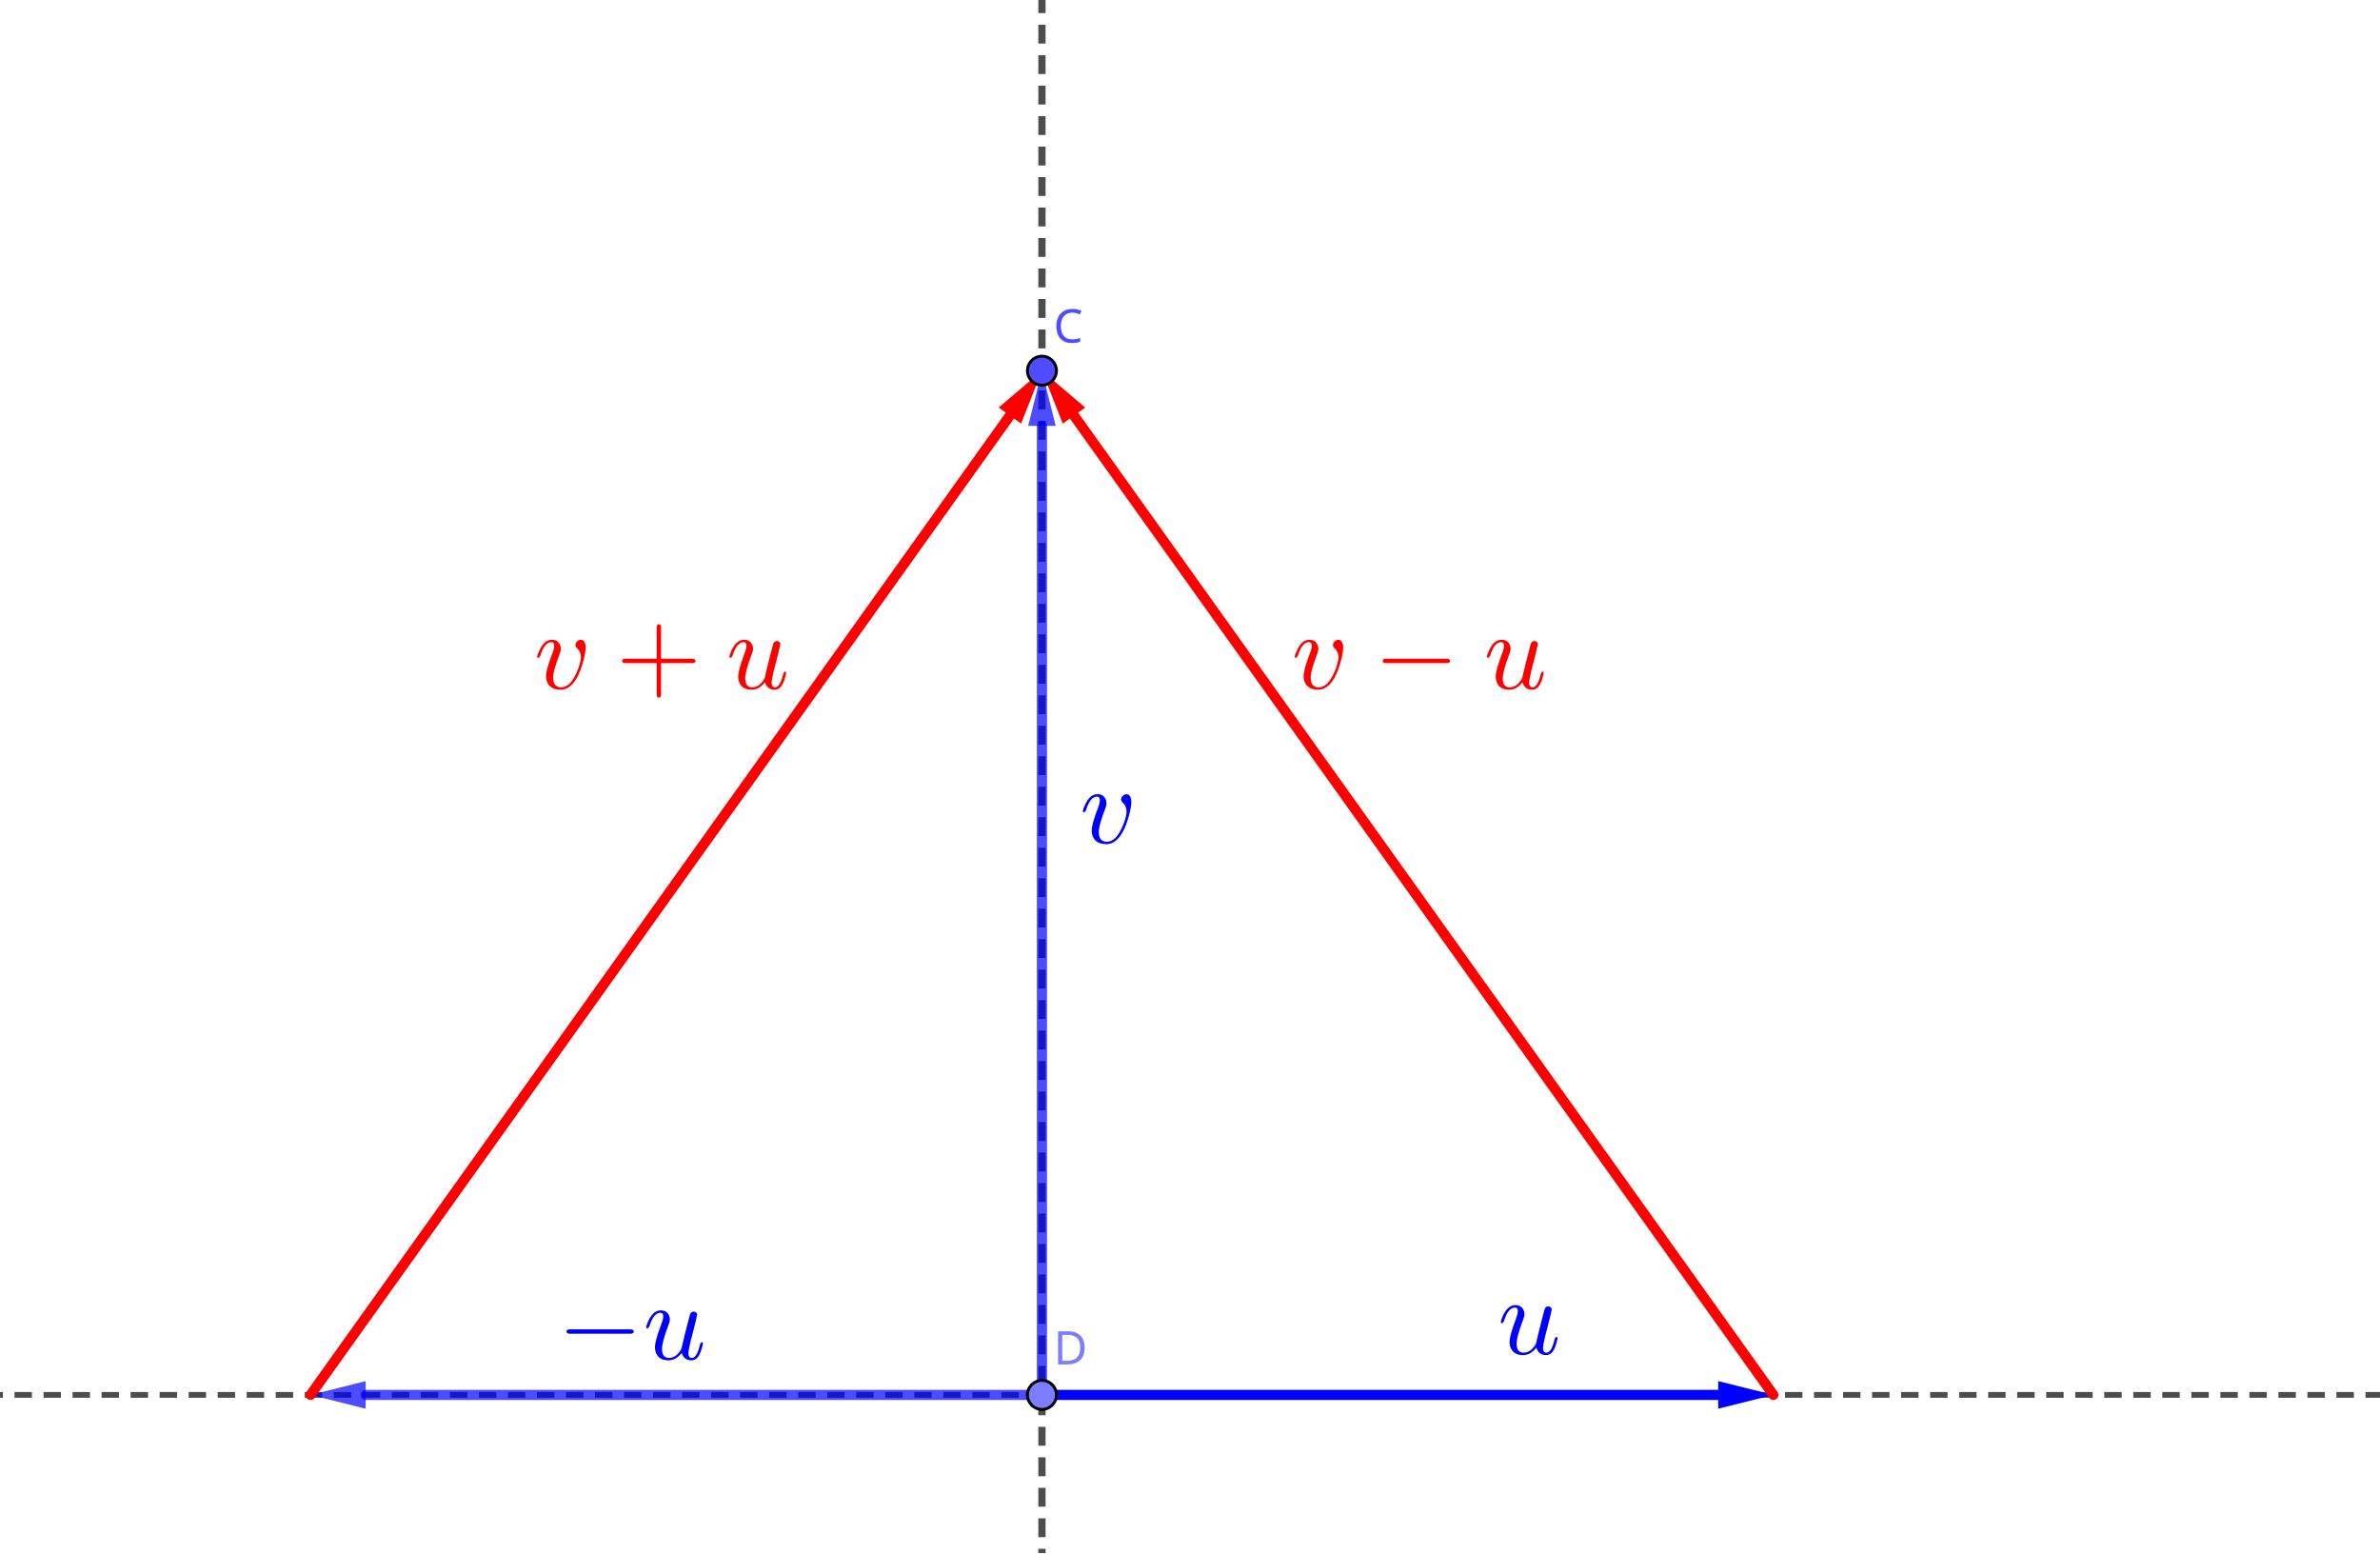
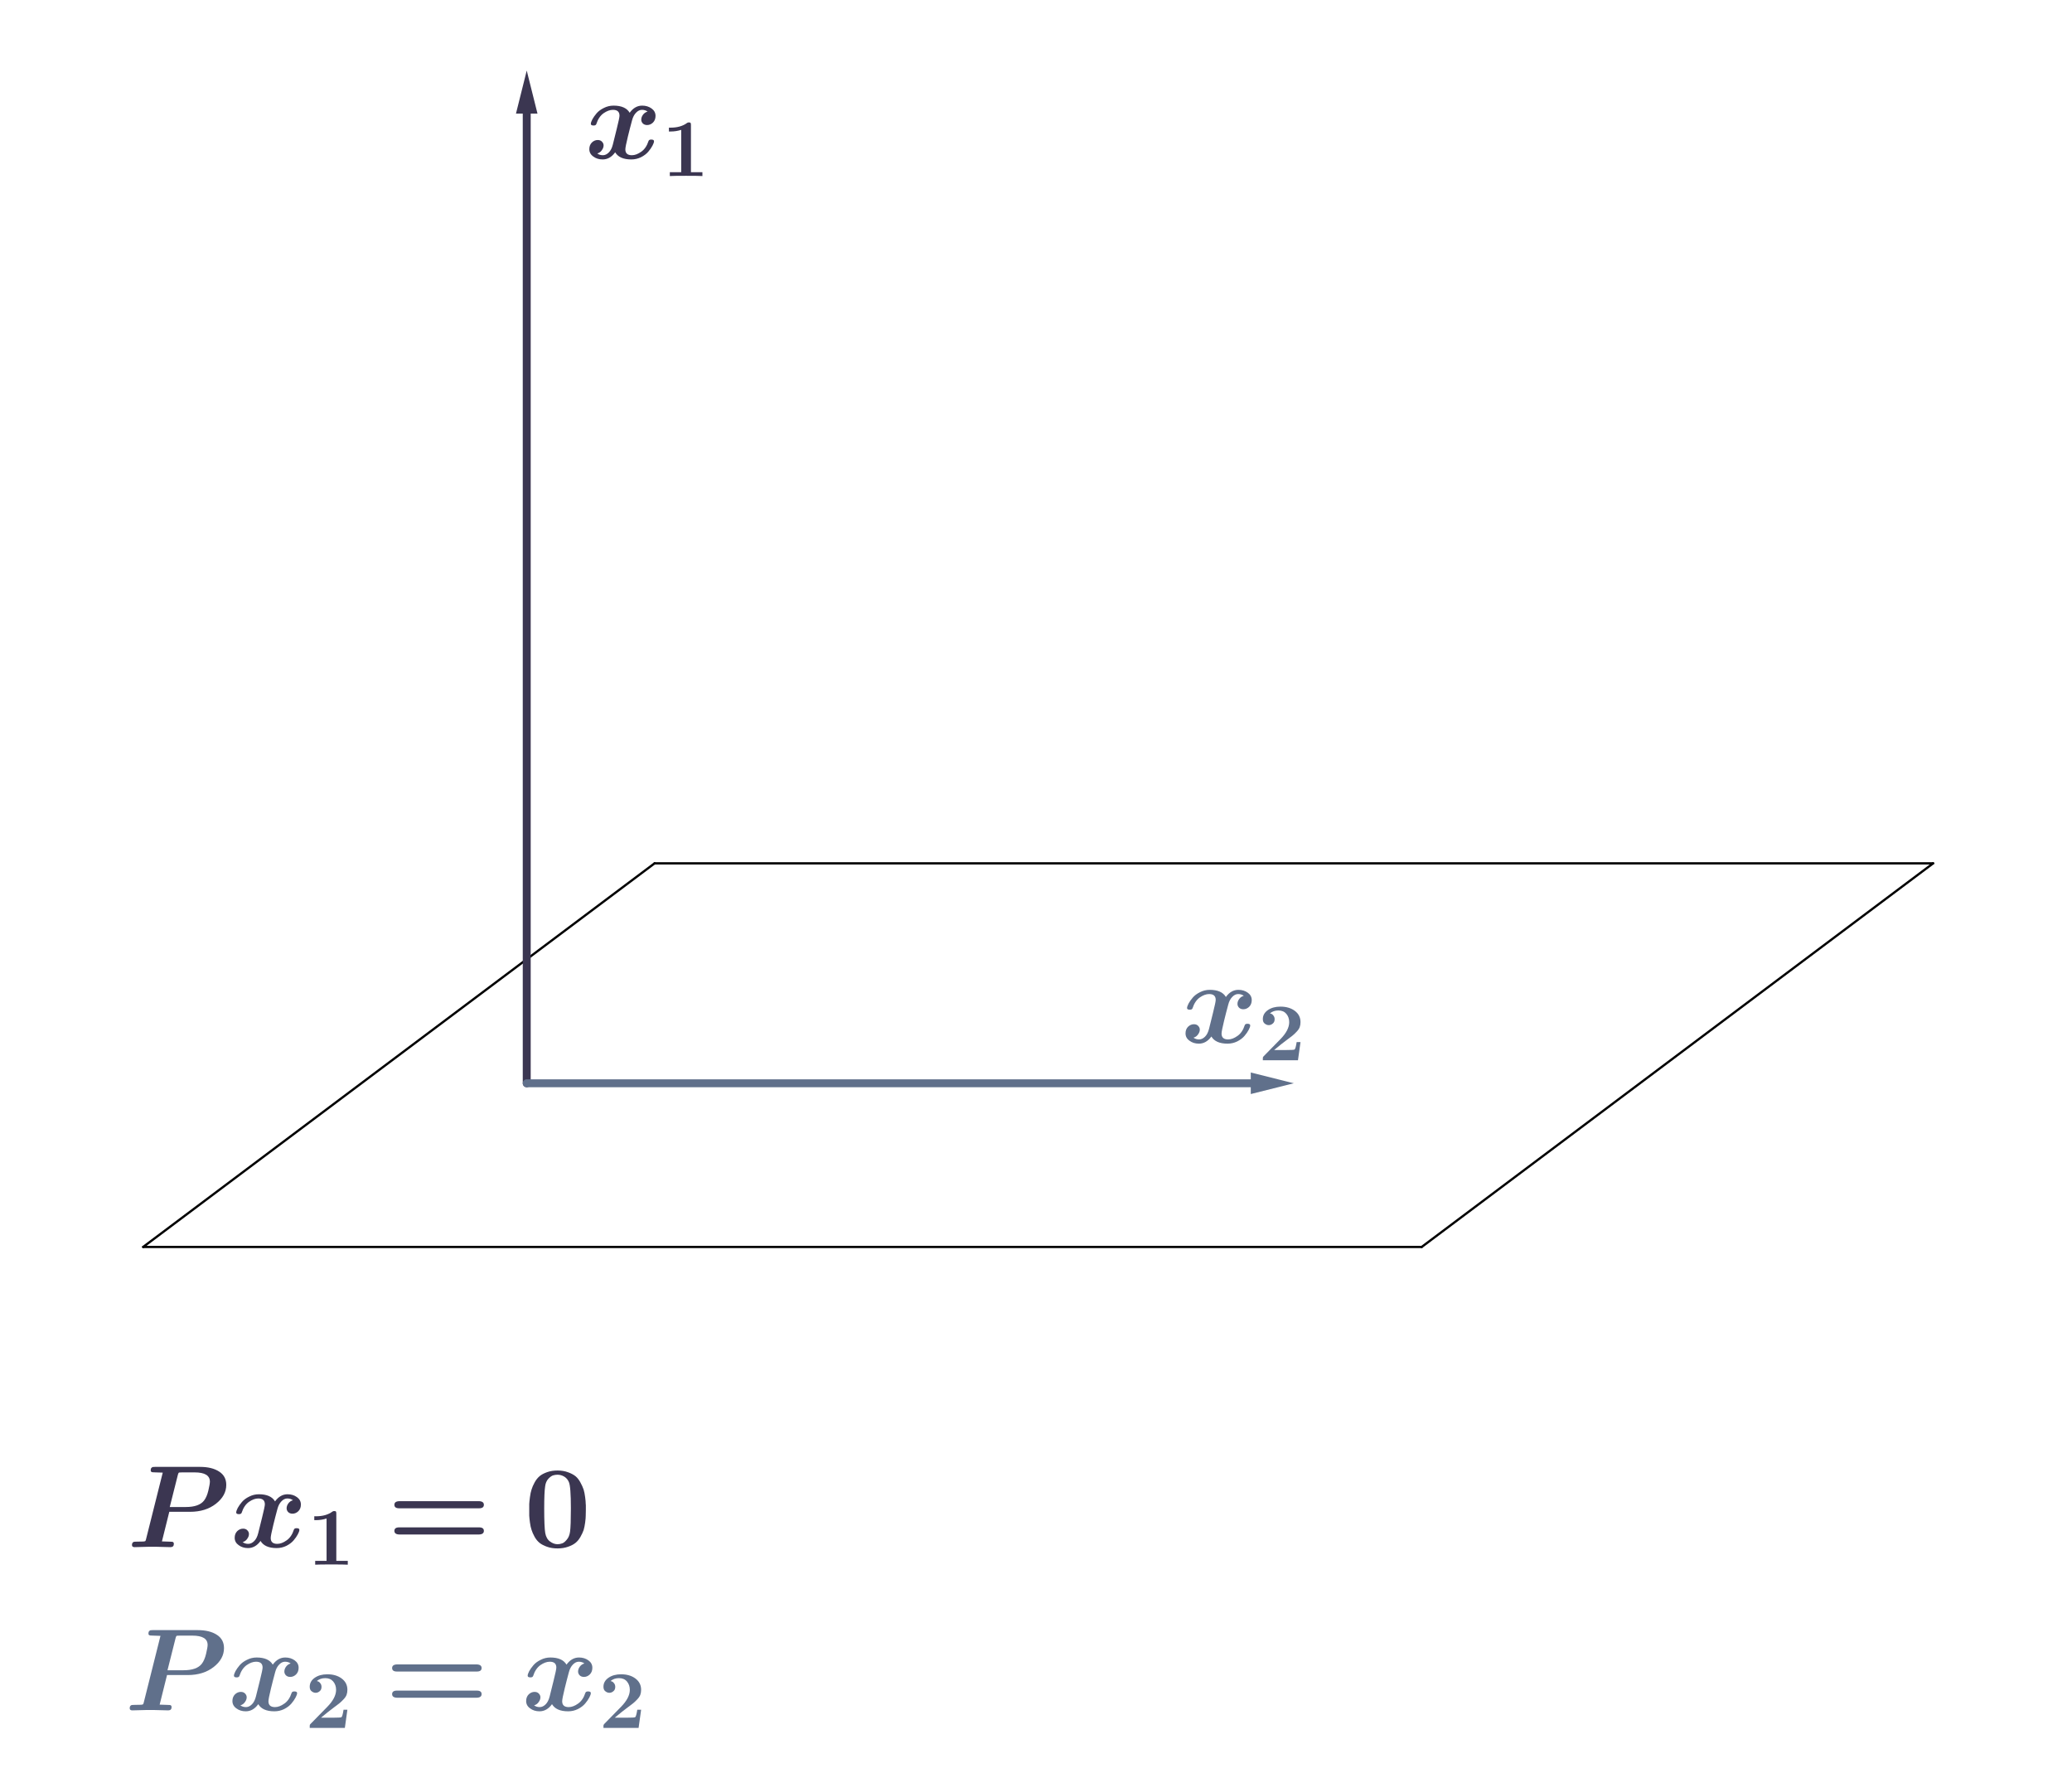
- <svg xmlns="http://www.w3.org/2000/svg" version="1.1" width="820" height="535">
+ <svg xmlns="http://www.w3.org/2000/svg" version="1.1" width="914" height="782">
  <defs>
-     <clipPath id="JJQVQhJDJumE">
-       <path fill="none" stroke="none" d=" M 0 0 L 820 0 L 820 535 L 0 535 L 0 0 Z" />
+     <clipPath id="IIASFreUKgSM">
+       <path fill="none" stroke="none" d=" M 0 0 L 914 0 L 914 782 L 0 782 L 0 0 Z" />
    </clipPath>
  </defs>
-   <g transform="scale(1,1)" clip-path="url(#JJQVQhJDJumE)">
+   <g transform="scale(1,1)" clip-path="url(#IIASFreUKgSM)">
    <g>
-       <rect fill="rgb(255,255,255)" stroke="none" x="0" y="0" width="820" height="535" fill-opacity="1" />
-       <path fill="none" stroke="rgb(0,0,0)" paint-order="fill stroke markers" d=" M -5 480.493 L 825 480.493" stroke-opacity="0.698" stroke-linejoin="round" stroke-miterlimit="10" stroke-width="2" stroke-dasharray="6,4" />
-       <path fill="none" stroke="rgb(0,0,0)" paint-order="fill stroke markers" d=" M 358.989 540 L 358.989 -5" stroke-opacity="0.698" stroke-linejoin="round" stroke-miterlimit="10" stroke-width="2.5" stroke-dasharray="6.5,4" />
-       <path fill="none" stroke="rgb(0,0,255)" paint-order="fill stroke markers" d=" M 358.989 480.493 L 591.991 480.493" stroke-opacity="1" stroke-linecap="round" stroke-linejoin="round" stroke-miterlimit="10" stroke-width="3.5" />
-       <path fill="rgb(0,0,255)" stroke="none" paint-order="stroke fill markers" fill-rule="evenodd" d=" M 610.991 480.493 L 591.991 485.243 L 591.991 475.743 Z" fill-opacity="1" />
-       <g transform="scale(19,19)">
-         <g transform="translate(27.15789,24.54532) scale(2,2)">
+       <rect fill="rgb(255,255,255)" stroke="none" x="0" y="0" width="915" height="783" fill-opacity="1" />
+       <path fill="none" stroke="rgb(0,0,0)" paint-order="fill stroke markers" d=" M 63.155 549.991 L 288.749 380.794" stroke-opacity="1" stroke-linecap="round" stroke-linejoin="round" stroke-miterlimit="10" />
+       <path fill="none" stroke="rgb(0,0,0)" paint-order="fill stroke markers" d=" M 627.142 549.991 L 852.736 380.794" stroke-opacity="1" stroke-linecap="round" stroke-linejoin="round" stroke-miterlimit="10" />
+       <path fill="none" stroke="rgb(0,0,0)" paint-order="fill stroke markers" d=" M 288.749 380.794 L 852.736 380.794" stroke-opacity="1" stroke-linecap="round" stroke-linejoin="round" stroke-miterlimit="10" />
+       <path fill="none" stroke="rgb(0,0,0)" paint-order="fill stroke markers" d=" M 63.155 549.991 L 627.142 549.991" stroke-opacity="1" stroke-linecap="round" stroke-linejoin="round" stroke-miterlimit="10" />
+       <path fill="rgb(59,54,81)" stroke="none" paint-order="stroke fill markers" d=" M 232.351 31.123 L 227.601 50.123 L 230.601 50.123 L 230.601 477.8 C 230.601 478.767 231.384 479.55 232.351 479.55 C 233.317 479.55 234.101 478.767 234.101 477.8 L 234.101 50.123 L 237.101 50.123 L 232.351 31.123 Z" fill-opacity="1" />
+       <path fill="rgb(96,112,139)" stroke="none" paint-order="stroke fill markers" d=" M 551.743 473.05 L 551.743 476.05 L 232.351 476.05 C 231.384 476.05 230.601 476.834 230.601 477.8 C 230.601 478.767 231.384 479.55 232.351 479.55 L 551.743 479.55 L 551.743 482.55 L 570.743 477.8 L 551.743 473.05 Z" fill-opacity="1" />
+       <g transform="scale(43,43)">
+         <g transform="translate(6,1.625823) scale(1.2,1.2)">
          <g transform="translate(0,0)">
-             <path fill="rgb(0,0,255)" stroke="none" paint-order="stroke fill markers" d=" M 0.35 -0.056 L 0.35 -0.056 Q 0.298 0.011 0.231 0.011 Q 0.15 0.011 0.121 -0.048 Q 0.108 -0.074 0.108 -0.109 Q 0.108 -0.163 0.161 -0.305 Q 0.163 -0.312 0.166 -0.319 Q 0.183 -0.362 0.183 -0.387 Q 0.183 -0.42 0.158 -0.42 Q 0.102 -0.42 0.067 -0.325 Q 0.066 -0.325 0.066 -0.324 L 0.066 -0.323 Q 0.061 -0.31 0.057 -0.296 Q 0.046 -0.279 0.041 -0.278 Q 0.029 -0.278 0.029 -0.288 Q 0.029 -0.306 0.05 -0.351 Q 0.094 -0.442 0.161 -0.442 Q 0.214 -0.442 0.235 -0.397 Q 0.243 -0.38 0.243 -0.36 Q 0.243 -0.34 0.226 -0.297 Q 0.172 -0.154 0.172 -0.093 Q 0.172 -0.011 0.234 -0.011 Q 0.297 -0.011 0.34 -0.08 Q 0.346 -0.089 0.348 -0.095 Q 0.37 -0.194 0.423 -0.396 Q 0.431 -0.431 0.462 -0.431 Q 0.487 -0.426 0.491 -0.404 Q 0.491 -0.406 0.476 -0.337 Q 0.462 -0.286 0.459 -0.269 L 0.431 -0.161 Q 0.411 -0.074 0.411 -0.057 Q 0.411 -0.011 0.442 -0.011 Q 0.484 -0.011 0.511 -0.111 Q 0.514 -0.121 0.517 -0.135 Q 0.525 -0.152 0.531 -0.153 Q 0.543 -0.153 0.543 -0.143 Q 0.543 -0.128 0.525 -0.073 Q 0.519 -0.056 0.513 -0.044 Q 0.486 0.011 0.439 0.011 Q 0.382 0.011 0.358 -0.037 Q 0.353 -0.046 0.35 -0.056 Z" />
+             <path fill="rgb(59,54,81)" stroke="none" paint-order="stroke fill markers" d=" M 0.536 -0.401 Q 0.516 -0.416 0.488 -0.416 Q 0.461 -0.416 0.438 -0.392 Q 0.414 -0.368 0.403 -0.325 Q 0.4 -0.316 0.385 -0.257 Q 0.37 -0.198 0.368 -0.189 Q 0.346 -0.099 0.346 -0.078 Q 0.346 -0.028 0.402 -0.028 Q 0.44 -0.028 0.482 -0.058 Q 0.524 -0.087 0.544 -0.149 Q 0.548 -0.162 0.567 -0.162 Q 0.591 -0.162 0.591 -0.148 Q 0.591 -0.134 0.578 -0.11 Q 0.565 -0.085 0.542 -0.058 Q 0.519 -0.031 0.48 -0.011 Q 0.441 0.008 0.397 0.008 Q 0.295 0.008 0.259 -0.053 Q 0.215 0.008 0.152 0.008 Q 0.105 0.008 0.072 -0.017 Q 0.038 -0.041 0.038 -0.08 Q 0.038 -0.115 0.06 -0.137 Q 0.082 -0.158 0.11 -0.158 Q 0.133 -0.158 0.146 -0.144 Q 0.16 -0.13 0.16 -0.112 Q 0.16 -0.091 0.145 -0.071 Q 0.131 -0.05 0.106 -0.043 Q 0.126 -0.028 0.154 -0.028 Q 0.181 -0.028 0.205 -0.052 Q 0.228 -0.075 0.239 -0.119 L 0.273 -0.256 Q 0.296 -0.348 0.296 -0.366 Q 0.296 -0.416 0.24 -0.416 Q 0.202 -0.416 0.16 -0.387 Q 0.118 -0.357 0.098 -0.295 Q 0.094 -0.282 0.075 -0.282 Q 0.051 -0.282 0.051 -0.296 Q 0.051 -0.31 0.064 -0.335 Q 0.077 -0.359 0.1 -0.386 Q 0.123 -0.413 0.162 -0.432 Q 0.201 -0.452 0.245 -0.452 Q 0.347 -0.452 0.383 -0.391 Q 0.427 -0.452 0.49 -0.452 Q 0.537 -0.452 0.571 -0.427 Q 0.604 -0.403 0.604 -0.364 Q 0.604 -0.329 0.582 -0.307 Q 0.56 -0.286 0.532 -0.286 Q 0.509 -0.286 0.495 -0.3 Q 0.482 -0.314 0.482 -0.332 Q 0.482 -0.353 0.496 -0.373 Q 0.511 -0.394 0.536 -0.401 Z" />
+           </g>
+           <g transform="translate(0.659,0.15) scale(0.7,0.7)">
+             <path fill="rgb(59,54,81)" stroke="none" paint-order="stroke fill markers" d=" M 0.354 -0.623 L 0.354 -0.047 L 0.494 -0.047 L 0.494 0 Q 0.45 -0.003 0.295 -0.003 Q 0.14 -0.003 0.096 0 L 0.096 -0.047 L 0.235 -0.047 L 0.235 -0.564 Q 0.173 -0.544 0.105 -0.544 L 0.085 -0.544 L 0.085 -0.591 L 0.105 -0.591 Q 0.229 -0.591 0.306 -0.648 Q 0.315 -0.655 0.328 -0.655 Q 0.346 -0.655 0.35 -0.648 Q 0.354 -0.642 0.354 -0.623 Z" />
          </g>
        </g>
      </g>
-       <path fill="none" stroke="rgb(0,0,255)" paint-order="fill stroke markers" d=" M 358.989 480.493 L 125.988 480.493" stroke-opacity="0.698" stroke-linecap="round" stroke-linejoin="round" stroke-miterlimit="10" stroke-width="3.5" />
-       <path fill="rgb(0,0,255)" stroke="none" paint-order="stroke fill markers" fill-rule="evenodd" d=" M 106.988 480.493 L 125.988 475.743 L 125.988 485.243 Z" fill-opacity="0.698" />
-       <g transform="scale(19,19)">
-         <g transform="translate(10.10526,24.64035) scale(2,2)">
+       <g transform="scale(43,43)">
+         <g transform="translate(12.11628,10.69559) scale(1.2,1.2)">
          <g transform="translate(0,0)">
-             <path fill="rgb(0,0,255)" stroke="none" paint-order="stroke fill markers" d=" M 0.661 -0.23 L 0.116 -0.23 Q 0.084 -0.23 0.083 -0.25 Q 0.083 -0.27 0.116 -0.27 L 0.661 -0.27 Q 0.693 -0.27 0.694 -0.25 Q 0.694 -0.23 0.661 -0.23 Z" />
+             <path fill="rgb(96,112,139)" stroke="none" paint-order="stroke fill markers" d=" M 0.536 -0.401 Q 0.516 -0.416 0.488 -0.416 Q 0.461 -0.416 0.438 -0.392 Q 0.414 -0.368 0.403 -0.325 Q 0.4 -0.316 0.385 -0.257 Q 0.37 -0.198 0.368 -0.189 Q 0.346 -0.099 0.346 -0.078 Q 0.346 -0.028 0.402 -0.028 Q 0.44 -0.028 0.482 -0.058 Q 0.524 -0.087 0.544 -0.149 Q 0.548 -0.162 0.567 -0.162 Q 0.591 -0.162 0.591 -0.148 Q 0.591 -0.134 0.578 -0.11 Q 0.565 -0.085 0.542 -0.058 Q 0.519 -0.031 0.48 -0.011 Q 0.441 0.008 0.397 0.008 Q 0.295 0.008 0.259 -0.053 Q 0.215 0.008 0.152 0.008 Q 0.105 0.008 0.072 -0.017 Q 0.038 -0.041 0.038 -0.08 Q 0.038 -0.115 0.06 -0.137 Q 0.082 -0.158 0.11 -0.158 Q 0.133 -0.158 0.146 -0.144 Q 0.16 -0.13 0.16 -0.112 Q 0.16 -0.091 0.145 -0.071 Q 0.131 -0.05 0.106 -0.043 Q 0.126 -0.028 0.154 -0.028 Q 0.181 -0.028 0.205 -0.052 Q 0.228 -0.075 0.239 -0.119 L 0.273 -0.256 Q 0.296 -0.348 0.296 -0.366 Q 0.296 -0.416 0.24 -0.416 Q 0.202 -0.416 0.16 -0.387 Q 0.118 -0.357 0.098 -0.295 Q 0.094 -0.282 0.075 -0.282 Q 0.051 -0.282 0.051 -0.296 Q 0.051 -0.31 0.064 -0.335 Q 0.077 -0.359 0.1 -0.386 Q 0.123 -0.413 0.162 -0.432 Q 0.201 -0.452 0.245 -0.452 Q 0.347 -0.452 0.383 -0.391 Q 0.427 -0.452 0.49 -0.452 Q 0.537 -0.452 0.571 -0.427 Q 0.604 -0.403 0.604 -0.364 Q 0.604 -0.329 0.582 -0.307 Q 0.56 -0.286 0.532 -0.286 Q 0.509 -0.286 0.495 -0.3 Q 0.482 -0.314 0.482 -0.332 Q 0.482 -0.353 0.496 -0.373 Q 0.511 -0.394 0.536 -0.401 Z" />
          </g>
-           <g transform="translate(0.777781,0)">
-             <path fill="rgb(0,0,255)" stroke="none" paint-order="stroke fill markers" d=" M 0.35 -0.056 L 0.35 -0.056 Q 0.298 0.011 0.231 0.011 Q 0.15 0.011 0.121 -0.048 Q 0.108 -0.074 0.108 -0.109 Q 0.108 -0.163 0.161 -0.305 Q 0.163 -0.312 0.166 -0.319 Q 0.183 -0.362 0.183 -0.387 Q 0.183 -0.42 0.158 -0.42 Q 0.102 -0.42 0.067 -0.325 Q 0.066 -0.325 0.066 -0.324 L 0.066 -0.323 Q 0.061 -0.31 0.057 -0.296 Q 0.046 -0.279 0.041 -0.278 Q 0.029 -0.278 0.029 -0.288 Q 0.029 -0.306 0.05 -0.351 Q 0.094 -0.442 0.161 -0.442 Q 0.214 -0.442 0.235 -0.397 Q 0.243 -0.38 0.243 -0.36 Q 0.243 -0.34 0.226 -0.297 Q 0.172 -0.154 0.172 -0.093 Q 0.172 -0.011 0.234 -0.011 Q 0.297 -0.011 0.34 -0.08 Q 0.346 -0.089 0.348 -0.095 Q 0.37 -0.194 0.423 -0.396 Q 0.431 -0.431 0.462 -0.431 Q 0.487 -0.426 0.491 -0.404 Q 0.491 -0.406 0.476 -0.337 Q 0.462 -0.286 0.459 -0.269 L 0.431 -0.161 Q 0.411 -0.074 0.411 -0.057 Q 0.411 -0.011 0.442 -0.011 Q 0.484 -0.011 0.511 -0.111 Q 0.514 -0.121 0.517 -0.135 Q 0.525 -0.152 0.531 -0.153 Q 0.543 -0.153 0.543 -0.143 Q 0.543 -0.128 0.525 -0.073 Q 0.519 -0.056 0.513 -0.044 Q 0.486 0.011 0.439 0.011 Q 0.382 0.011 0.358 -0.037 Q 0.353 -0.046 0.35 -0.056 Z" />
+           <g transform="translate(0.659,0.15) scale(0.7,0.7)">
+             <path fill="rgb(96,112,139)" stroke="none" paint-order="stroke fill markers" d=" M 0.517 -0.222 L 0.486 0 L 0.057 0 L 0.057 -0.018 Q 0.057 -0.034 0.059 -0.038 Q 0.061 -0.043 0.07 -0.052 L 0.271 -0.257 Q 0.379 -0.367 0.379 -0.465 Q 0.379 -0.525 0.344 -0.567 Q 0.309 -0.608 0.247 -0.608 Q 0.186 -0.608 0.144 -0.573 Q 0.155 -0.57 0.166 -0.565 Q 0.177 -0.559 0.189 -0.542 Q 0.201 -0.525 0.201 -0.501 Q 0.201 -0.466 0.178 -0.448 Q 0.156 -0.429 0.129 -0.429 Q 0.104 -0.429 0.081 -0.447 Q 0.057 -0.464 0.057 -0.503 Q 0.057 -0.57 0.119 -0.613 Q 0.18 -0.655 0.272 -0.655 Q 0.379 -0.655 0.448 -0.603 Q 0.517 -0.551 0.517 -0.466 Q 0.517 -0.431 0.507 -0.404 Q 0.497 -0.377 0.469 -0.348 Q 0.441 -0.318 0.417 -0.299 Q 0.393 -0.28 0.339 -0.24 Q 0.292 -0.206 0.195 -0.125 L 0.342 -0.125 Q 0.433 -0.125 0.444 -0.131 Q 0.457 -0.138 0.47 -0.222 L 0.517 -0.222 Z" />
          </g>
        </g>
      </g>
-       <path fill="none" stroke="rgb(255,0,0)" paint-order="fill stroke markers" d=" M 106.988 480.493 L 347.946 143.152" stroke-opacity="1" stroke-linecap="round" stroke-linejoin="round" stroke-miterlimit="10" stroke-width="3.5" />
-       <path fill="rgb(255,0,0)" stroke="none" paint-order="stroke fill markers" fill-rule="evenodd" d=" M 358.989 127.691 L 351.811 145.913 L 344.08 140.391 Z" fill-opacity="1" />
-       <g transform="scale(19,19)">
-         <g transform="translate(9.684211,12.48246) scale(2,2)">
+       <text fill="rgb(0,0,0)" stroke="none" font-family="geogebra-sans-serif, sans-serif" font-size="40px" font-style="normal" font-weight="bold" text-decoration="normal" x="-81" y="-224" text-anchor="start" dominant-baseline="alphabetic" fill-opacity="1">Orthogonal Projection</text>
+       <text fill="rgb(0,0,0)" stroke="none" font-family="geogebra-sans-serif, sans-serif" font-size="40px" font-style="normal" font-weight="bold" text-decoration="normal" x="-81" y="-164" text-anchor="start" dominant-baseline="alphabetic" fill-opacity="1">       into a Plane</text>
+       <g transform="scale(43,43)">
+         <g transform="translate(1.27907,17.54413) scale(1.2,1.2)">
          <g transform="translate(0,0)">
-             <path fill="rgb(255,0,0)" stroke="none" paint-order="stroke fill markers" d=" M 0.468 -0.372 Q 0.468 -0.317 0.438 -0.218 Q 0.38 -0.024 0.277 0.006 Q 0.261 0.011 0.243 0.011 Q 0.152 0.011 0.122 -0.052 Q 0.109 -0.078 0.109 -0.113 Q 0.109 -0.165 0.155 -0.289 L 0.166 -0.318 Q 0.183 -0.362 0.183 -0.388 Q 0.183 -0.42 0.158 -0.42 Q 0.104 -0.42 0.069 -0.331 Q 0.062 -0.315 0.057 -0.296 Q 0.046 -0.279 0.041 -0.278 Q 0.029 -0.278 0.029 -0.288 Q 0.029 -0.306 0.051 -0.351 Q 0.094 -0.442 0.161 -0.442 Q 0.214 -0.442 0.235 -0.397 Q 0.243 -0.38 0.243 -0.36 Q 0.243 -0.339 0.231 -0.31 Q 0.177 -0.166 0.173 -0.111 L 0.173 -0.098 Q 0.173 -0.018 0.237 -0.011 L 0.247 -0.011 Q 0.328 -0.011 0.387 -0.147 Q 0.422 -0.227 0.425 -0.282 Q 0.425 -0.332 0.391 -0.364 Q 0.375 -0.38 0.375 -0.394 Q 0.375 -0.419 0.401 -0.435 Q 0.412 -0.442 0.424 -0.442 Q 0.453 -0.442 0.464 -0.405 Q 0.468 -0.391 0.468 -0.372 Z" />
+             <path fill="rgb(96,112,139)" stroke="none" paint-order="stroke fill markers" d=" M 0.362 -0.302 L 0.299 -0.049 Q 0.341 -0.047 0.36 -0.047 Q 0.377 -0.047 0.384 -0.046 Q 0.391 -0.046 0.396 -0.042 Q 0.401 -0.037 0.401 -0.028 Q 0.401 0 0.372 0 Q 0.36 0 0.334 -0.001 Q 0.307 -0.002 0.294 -0.002 Q 0.282 -0.002 0.256 -0.003 Q 0.23 -0.003 0.217 -0.003 Q 0.204 -0.003 0.179 -0.003 Q 0.154 -0.002 0.141 -0.002 Q 0.128 -0.002 0.103 -0.001 Q 0.078 0 0.065 0 Q 0.043 0 0.043 -0.018 Q 0.043 -0.038 0.056 -0.044 Q 0.059 -0.047 0.087 -0.047 Q 0.123 -0.047 0.14 -0.048 Q 0.153 -0.049 0.157 -0.052 Q 0.16 -0.055 0.163 -0.067 L 0.306 -0.637 Q 0.264 -0.639 0.245 -0.639 Q 0.228 -0.639 0.221 -0.64 Q 0.214 -0.64 0.208 -0.644 Q 0.203 -0.648 0.203 -0.657 Q 0.203 -0.671 0.209 -0.677 Q 0.215 -0.684 0.221 -0.685 Q 0.227 -0.686 0.24 -0.686 L 0.625 -0.686 Q 0.727 -0.686 0.788 -0.646 Q 0.849 -0.607 0.849 -0.532 Q 0.849 -0.44 0.761 -0.371 Q 0.673 -0.302 0.539 -0.302 L 0.362 -0.302 M 0.436 -0.621 L 0.366 -0.343 L 0.503 -0.343 Q 0.616 -0.343 0.659 -0.398 Q 0.683 -0.429 0.696 -0.484 Q 0.709 -0.539 0.709 -0.56 Q 0.709 -0.639 0.578 -0.639 L 0.474 -0.639 Q 0.456 -0.639 0.447 -0.638 Q 0.44 -0.637 0.436 -0.621 Z" />
          </g>
-           <g transform="translate(0.7428259,0)">
-             <path fill="rgb(255,0,0)" stroke="none" paint-order="stroke fill markers" d=" M 0.409 -0.23 L 0.409 0.05 Q 0.409 0.082 0.389 0.083 Q 0.369 0.083 0.369 0.05 L 0.369 -0.23 L 0.089 -0.23 Q 0.057 -0.23 0.056 -0.25 Q 0.056 -0.27 0.089 -0.27 L 0.369 -0.27 L 0.369 -0.55 Q 0.369 -0.582 0.389 -0.583 Q 0.409 -0.583 0.409 -0.55 L 0.409 -0.27 L 0.688 -0.27 Q 0.72 -0.27 0.721 -0.25 Q 0.721 -0.23 0.688 -0.23 L 0.409 -0.23 Z" />
+           <g transform="translate(0.883,0)">
+             <path fill="rgb(96,112,139)" stroke="none" paint-order="stroke fill markers" d=" M 0.536 -0.401 Q 0.516 -0.416 0.488 -0.416 Q 0.461 -0.416 0.438 -0.392 Q 0.414 -0.368 0.403 -0.325 Q 0.4 -0.316 0.385 -0.257 Q 0.37 -0.198 0.368 -0.189 Q 0.346 -0.099 0.346 -0.078 Q 0.346 -0.028 0.402 -0.028 Q 0.44 -0.028 0.482 -0.058 Q 0.524 -0.087 0.544 -0.149 Q 0.548 -0.162 0.567 -0.162 Q 0.591 -0.162 0.591 -0.148 Q 0.591 -0.134 0.578 -0.11 Q 0.565 -0.085 0.542 -0.058 Q 0.519 -0.031 0.48 -0.011 Q 0.441 0.008 0.397 0.008 Q 0.295 0.008 0.259 -0.053 Q 0.215 0.008 0.152 0.008 Q 0.105 0.008 0.072 -0.017 Q 0.038 -0.041 0.038 -0.08 Q 0.038 -0.115 0.06 -0.137 Q 0.082 -0.158 0.11 -0.158 Q 0.133 -0.158 0.146 -0.144 Q 0.16 -0.13 0.16 -0.112 Q 0.16 -0.091 0.145 -0.071 Q 0.131 -0.05 0.106 -0.043 Q 0.126 -0.028 0.154 -0.028 Q 0.181 -0.028 0.205 -0.052 Q 0.228 -0.075 0.239 -0.119 L 0.273 -0.256 Q 0.296 -0.348 0.296 -0.366 Q 0.296 -0.416 0.24 -0.416 Q 0.202 -0.416 0.16 -0.387 Q 0.118 -0.357 0.098 -0.295 Q 0.094 -0.282 0.075 -0.282 Q 0.051 -0.282 0.051 -0.296 Q 0.051 -0.31 0.064 -0.335 Q 0.077 -0.359 0.1 -0.386 Q 0.123 -0.413 0.162 -0.432 Q 0.201 -0.452 0.245 -0.452 Q 0.347 -0.452 0.383 -0.391 Q 0.427 -0.452 0.49 -0.452 Q 0.537 -0.452 0.571 -0.427 Q 0.604 -0.403 0.604 -0.364 Q 0.604 -0.329 0.582 -0.307 Q 0.56 -0.286 0.532 -0.286 Q 0.509 -0.286 0.495 -0.3 Q 0.482 -0.314 0.482 -0.332 Q 0.482 -0.353 0.496 -0.373 Q 0.511 -0.394 0.536 -0.401 Z" />
          </g>
-           <g transform="translate(1.74283,0)">
-             <path fill="rgb(255,0,0)" stroke="none" paint-order="stroke fill markers" d=" M 0.35 -0.056 L 0.35 -0.056 Q 0.298 0.011 0.231 0.011 Q 0.15 0.011 0.121 -0.048 Q 0.108 -0.074 0.108 -0.109 Q 0.108 -0.163 0.161 -0.305 Q 0.163 -0.312 0.166 -0.319 Q 0.183 -0.362 0.183 -0.387 Q 0.183 -0.42 0.158 -0.42 Q 0.102 -0.42 0.067 -0.325 Q 0.066 -0.325 0.066 -0.324 L 0.066 -0.323 Q 0.061 -0.31 0.057 -0.296 Q 0.046 -0.279 0.041 -0.278 Q 0.029 -0.278 0.029 -0.288 Q 0.029 -0.306 0.05 -0.351 Q 0.094 -0.442 0.161 -0.442 Q 0.214 -0.442 0.235 -0.397 Q 0.243 -0.38 0.243 -0.36 Q 0.243 -0.34 0.226 -0.297 Q 0.172 -0.154 0.172 -0.093 Q 0.172 -0.011 0.234 -0.011 Q 0.297 -0.011 0.34 -0.08 Q 0.346 -0.089 0.348 -0.095 Q 0.37 -0.194 0.423 -0.396 Q 0.431 -0.431 0.462 -0.431 Q 0.487 -0.426 0.491 -0.404 Q 0.491 -0.406 0.476 -0.337 Q 0.462 -0.286 0.459 -0.269 L 0.431 -0.161 Q 0.411 -0.074 0.411 -0.057 Q 0.411 -0.011 0.442 -0.011 Q 0.484 -0.011 0.511 -0.111 Q 0.514 -0.121 0.517 -0.135 Q 0.525 -0.152 0.531 -0.153 Q 0.543 -0.153 0.543 -0.143 Q 0.543 -0.128 0.525 -0.073 Q 0.519 -0.056 0.513 -0.044 Q 0.486 0.011 0.439 0.011 Q 0.382 0.011 0.358 -0.037 Q 0.353 -0.046 0.35 -0.056 Z" />
+           <g transform="translate(1.542,0.15) scale(0.7,0.7)">
+             <path fill="rgb(96,112,139)" stroke="none" paint-order="stroke fill markers" d=" M 0.517 -0.222 L 0.486 0 L 0.057 0 L 0.057 -0.018 Q 0.057 -0.034 0.059 -0.038 Q 0.061 -0.043 0.07 -0.052 L 0.271 -0.257 Q 0.379 -0.367 0.379 -0.465 Q 0.379 -0.525 0.344 -0.567 Q 0.309 -0.608 0.247 -0.608 Q 0.186 -0.608 0.144 -0.573 Q 0.155 -0.57 0.166 -0.565 Q 0.177 -0.559 0.189 -0.542 Q 0.201 -0.525 0.201 -0.501 Q 0.201 -0.466 0.178 -0.448 Q 0.156 -0.429 0.129 -0.429 Q 0.104 -0.429 0.081 -0.447 Q 0.057 -0.464 0.057 -0.503 Q 0.057 -0.57 0.119 -0.613 Q 0.18 -0.655 0.272 -0.655 Q 0.379 -0.655 0.448 -0.603 Q 0.517 -0.551 0.517 -0.466 Q 0.517 -0.431 0.507 -0.404 Q 0.497 -0.377 0.469 -0.348 Q 0.441 -0.318 0.417 -0.299 Q 0.393 -0.28 0.339 -0.24 Q 0.292 -0.206 0.195 -0.125 L 0.342 -0.125 Q 0.433 -0.125 0.444 -0.131 Q 0.457 -0.138 0.47 -0.222 L 0.517 -0.222 Z" />
+           </g>
+           <g transform="translate(2.222278,0)">
+             <path fill="rgb(96,112,139)" stroke="none" paint-order="stroke fill markers" d=" M 0.788 -0.332 L 0.105 -0.332 Q 0.064 -0.332 0.064 -0.362 Q 0.064 -0.393 0.11 -0.393 L 0.783 -0.393 Q 0.829 -0.393 0.829 -0.362 Q 0.829 -0.332 0.788 -0.332 M 0.783 -0.108 L 0.11 -0.108 Q 0.064 -0.108 0.064 -0.139 Q 0.064 -0.169 0.105 -0.169 L 0.788 -0.169 Q 0.829 -0.169 0.829 -0.139 Q 0.829 -0.108 0.783 -0.108 Z" />
+           </g>
+           <g transform="translate(3.394056,0)">
+             <path fill="rgb(96,112,139)" stroke="none" paint-order="stroke fill markers" d=" M 0.536 -0.401 Q 0.516 -0.416 0.488 -0.416 Q 0.461 -0.416 0.438 -0.392 Q 0.414 -0.368 0.403 -0.325 Q 0.4 -0.316 0.385 -0.257 Q 0.37 -0.198 0.368 -0.189 Q 0.346 -0.099 0.346 -0.078 Q 0.346 -0.028 0.402 -0.028 Q 0.44 -0.028 0.482 -0.058 Q 0.524 -0.087 0.544 -0.149 Q 0.548 -0.162 0.567 -0.162 Q 0.591 -0.162 0.591 -0.148 Q 0.591 -0.134 0.578 -0.11 Q 0.565 -0.085 0.542 -0.058 Q 0.519 -0.031 0.48 -0.011 Q 0.441 0.008 0.397 0.008 Q 0.295 0.008 0.259 -0.053 Q 0.215 0.008 0.152 0.008 Q 0.105 0.008 0.072 -0.017 Q 0.038 -0.041 0.038 -0.08 Q 0.038 -0.115 0.06 -0.137 Q 0.082 -0.158 0.11 -0.158 Q 0.133 -0.158 0.146 -0.144 Q 0.16 -0.13 0.16 -0.112 Q 0.16 -0.091 0.145 -0.071 Q 0.131 -0.05 0.106 -0.043 Q 0.126 -0.028 0.154 -0.028 Q 0.181 -0.028 0.205 -0.052 Q 0.228 -0.075 0.239 -0.119 L 0.273 -0.256 Q 0.296 -0.348 0.296 -0.366 Q 0.296 -0.416 0.24 -0.416 Q 0.202 -0.416 0.16 -0.387 Q 0.118 -0.357 0.098 -0.295 Q 0.094 -0.282 0.075 -0.282 Q 0.051 -0.282 0.051 -0.296 Q 0.051 -0.31 0.064 -0.335 Q 0.077 -0.359 0.1 -0.386 Q 0.123 -0.413 0.162 -0.432 Q 0.201 -0.452 0.245 -0.452 Q 0.347 -0.452 0.383 -0.391 Q 0.427 -0.452 0.49 -0.452 Q 0.537 -0.452 0.571 -0.427 Q 0.604 -0.403 0.604 -0.364 Q 0.604 -0.329 0.582 -0.307 Q 0.56 -0.286 0.532 -0.286 Q 0.509 -0.286 0.495 -0.3 Q 0.482 -0.314 0.482 -0.332 Q 0.482 -0.353 0.496 -0.373 Q 0.511 -0.394 0.536 -0.401 Z" />
+           </g>
+           <g transform="translate(4.053056,0.15) scale(0.7,0.7)">
+             <path fill="rgb(96,112,139)" stroke="none" paint-order="stroke fill markers" d=" M 0.517 -0.222 L 0.486 0 L 0.057 0 L 0.057 -0.018 Q 0.057 -0.034 0.059 -0.038 Q 0.061 -0.043 0.07 -0.052 L 0.271 -0.257 Q 0.379 -0.367 0.379 -0.465 Q 0.379 -0.525 0.344 -0.567 Q 0.309 -0.608 0.247 -0.608 Q 0.186 -0.608 0.144 -0.573 Q 0.155 -0.57 0.166 -0.565 Q 0.177 -0.559 0.189 -0.542 Q 0.201 -0.525 0.201 -0.501 Q 0.201 -0.466 0.178 -0.448 Q 0.156 -0.429 0.129 -0.429 Q 0.104 -0.429 0.081 -0.447 Q 0.057 -0.464 0.057 -0.503 Q 0.057 -0.57 0.119 -0.613 Q 0.18 -0.655 0.272 -0.655 Q 0.379 -0.655 0.448 -0.603 Q 0.517 -0.551 0.517 -0.466 Q 0.517 -0.431 0.507 -0.404 Q 0.497 -0.377 0.469 -0.348 Q 0.441 -0.318 0.417 -0.299 Q 0.393 -0.28 0.339 -0.24 Q 0.292 -0.206 0.195 -0.125 L 0.342 -0.125 Q 0.433 -0.125 0.444 -0.131 Q 0.457 -0.138 0.47 -0.222 L 0.517 -0.222 Z" />
          </g>
        </g>
      </g>
-       <path fill="none" stroke="rgb(255,0,0)" paint-order="fill stroke markers" d=" M 610.991 480.493 L 370.033 143.152" stroke-opacity="1" stroke-linecap="round" stroke-linejoin="round" stroke-miterlimit="10" stroke-width="3.5" />
-       <path fill="rgb(255,0,0)" stroke="none" paint-order="stroke fill markers" fill-rule="evenodd" d=" M 358.989 127.691 L 373.898 140.391 L 366.167 145.913 Z" fill-opacity="1" />
-       <g transform="scale(19,19)">
-         <g transform="translate(23.42105,12.48246) scale(2,2)">
+       <g transform="scale(43,43)">
+         <g transform="translate(1.302326,15.86971) scale(1.2,1.2)">
          <g transform="translate(0,0)">
-             <path fill="rgb(255,0,0)" stroke="none" paint-order="stroke fill markers" d=" M 0.468 -0.372 Q 0.468 -0.317 0.438 -0.218 Q 0.38 -0.024 0.277 0.006 Q 0.261 0.011 0.243 0.011 Q 0.152 0.011 0.122 -0.052 Q 0.109 -0.078 0.109 -0.113 Q 0.109 -0.165 0.155 -0.289 L 0.166 -0.318 Q 0.183 -0.362 0.183 -0.388 Q 0.183 -0.42 0.158 -0.42 Q 0.104 -0.42 0.069 -0.331 Q 0.062 -0.315 0.057 -0.296 Q 0.046 -0.279 0.041 -0.278 Q 0.029 -0.278 0.029 -0.288 Q 0.029 -0.306 0.051 -0.351 Q 0.094 -0.442 0.161 -0.442 Q 0.214 -0.442 0.235 -0.397 Q 0.243 -0.38 0.243 -0.36 Q 0.243 -0.339 0.231 -0.31 Q 0.177 -0.166 0.173 -0.111 L 0.173 -0.098 Q 0.173 -0.018 0.237 -0.011 L 0.247 -0.011 Q 0.328 -0.011 0.387 -0.147 Q 0.422 -0.227 0.425 -0.282 Q 0.425 -0.332 0.391 -0.364 Q 0.375 -0.38 0.375 -0.394 Q 0.375 -0.419 0.401 -0.435 Q 0.412 -0.442 0.424 -0.442 Q 0.453 -0.442 0.464 -0.405 Q 0.468 -0.391 0.468 -0.372 Z" />
+             <path fill="rgb(59,54,81)" stroke="none" paint-order="stroke fill markers" d=" M 0.362 -0.302 L 0.299 -0.049 Q 0.341 -0.047 0.36 -0.047 Q 0.377 -0.047 0.384 -0.046 Q 0.391 -0.046 0.396 -0.042 Q 0.401 -0.037 0.401 -0.028 Q 0.401 0 0.372 0 Q 0.36 0 0.334 -0.001 Q 0.307 -0.002 0.294 -0.002 Q 0.282 -0.002 0.256 -0.003 Q 0.23 -0.003 0.217 -0.003 Q 0.204 -0.003 0.179 -0.003 Q 0.154 -0.002 0.141 -0.002 Q 0.128 -0.002 0.103 -0.001 Q 0.078 0 0.065 0 Q 0.043 0 0.043 -0.018 Q 0.043 -0.038 0.056 -0.044 Q 0.059 -0.047 0.087 -0.047 Q 0.123 -0.047 0.14 -0.048 Q 0.153 -0.049 0.157 -0.052 Q 0.16 -0.055 0.163 -0.067 L 0.306 -0.637 Q 0.264 -0.639 0.245 -0.639 Q 0.228 -0.639 0.221 -0.64 Q 0.214 -0.64 0.208 -0.644 Q 0.203 -0.648 0.203 -0.657 Q 0.203 -0.671 0.209 -0.677 Q 0.215 -0.684 0.221 -0.685 Q 0.227 -0.686 0.24 -0.686 L 0.625 -0.686 Q 0.727 -0.686 0.788 -0.646 Q 0.849 -0.607 0.849 -0.532 Q 0.849 -0.44 0.761 -0.371 Q 0.673 -0.302 0.539 -0.302 L 0.362 -0.302 M 0.436 -0.621 L 0.366 -0.343 L 0.503 -0.343 Q 0.616 -0.343 0.659 -0.398 Q 0.683 -0.429 0.696 -0.484 Q 0.709 -0.539 0.709 -0.56 Q 0.709 -0.639 0.578 -0.639 L 0.474 -0.639 Q 0.456 -0.639 0.447 -0.638 Q 0.44 -0.637 0.436 -0.621 Z" />
          </g>
-           <g transform="translate(0.7428259,0)">
-             <path fill="rgb(255,0,0)" stroke="none" paint-order="stroke fill markers" d=" M 0.661 -0.23 L 0.116 -0.23 Q 0.084 -0.23 0.083 -0.25 Q 0.083 -0.27 0.116 -0.27 L 0.661 -0.27 Q 0.693 -0.27 0.694 -0.25 Q 0.694 -0.23 0.661 -0.23 Z" />
+           <g transform="translate(0.883,0)">
+             <path fill="rgb(59,54,81)" stroke="none" paint-order="stroke fill markers" d=" M 0.536 -0.401 Q 0.516 -0.416 0.488 -0.416 Q 0.461 -0.416 0.438 -0.392 Q 0.414 -0.368 0.403 -0.325 Q 0.4 -0.316 0.385 -0.257 Q 0.37 -0.198 0.368 -0.189 Q 0.346 -0.099 0.346 -0.078 Q 0.346 -0.028 0.402 -0.028 Q 0.44 -0.028 0.482 -0.058 Q 0.524 -0.087 0.544 -0.149 Q 0.548 -0.162 0.567 -0.162 Q 0.591 -0.162 0.591 -0.148 Q 0.591 -0.134 0.578 -0.11 Q 0.565 -0.085 0.542 -0.058 Q 0.519 -0.031 0.48 -0.011 Q 0.441 0.008 0.397 0.008 Q 0.295 0.008 0.259 -0.053 Q 0.215 0.008 0.152 0.008 Q 0.105 0.008 0.072 -0.017 Q 0.038 -0.041 0.038 -0.08 Q 0.038 -0.115 0.06 -0.137 Q 0.082 -0.158 0.11 -0.158 Q 0.133 -0.158 0.146 -0.144 Q 0.16 -0.13 0.16 -0.112 Q 0.16 -0.091 0.145 -0.071 Q 0.131 -0.05 0.106 -0.043 Q 0.126 -0.028 0.154 -0.028 Q 0.181 -0.028 0.205 -0.052 Q 0.228 -0.075 0.239 -0.119 L 0.273 -0.256 Q 0.296 -0.348 0.296 -0.366 Q 0.296 -0.416 0.24 -0.416 Q 0.202 -0.416 0.16 -0.387 Q 0.118 -0.357 0.098 -0.295 Q 0.094 -0.282 0.075 -0.282 Q 0.051 -0.282 0.051 -0.296 Q 0.051 -0.31 0.064 -0.335 Q 0.077 -0.359 0.1 -0.386 Q 0.123 -0.413 0.162 -0.432 Q 0.201 -0.452 0.245 -0.452 Q 0.347 -0.452 0.383 -0.391 Q 0.427 -0.452 0.49 -0.452 Q 0.537 -0.452 0.571 -0.427 Q 0.604 -0.403 0.604 -0.364 Q 0.604 -0.329 0.582 -0.307 Q 0.56 -0.286 0.532 -0.286 Q 0.509 -0.286 0.495 -0.3 Q 0.482 -0.314 0.482 -0.332 Q 0.482 -0.353 0.496 -0.373 Q 0.511 -0.394 0.536 -0.401 Z" />
          </g>
-           <g transform="translate(1.74283,0)">
-             <path fill="rgb(255,0,0)" stroke="none" paint-order="stroke fill markers" d=" M 0.35 -0.056 L 0.35 -0.056 Q 0.298 0.011 0.231 0.011 Q 0.15 0.011 0.121 -0.048 Q 0.108 -0.074 0.108 -0.109 Q 0.108 -0.163 0.161 -0.305 Q 0.163 -0.312 0.166 -0.319 Q 0.183 -0.362 0.183 -0.387 Q 0.183 -0.42 0.158 -0.42 Q 0.102 -0.42 0.067 -0.325 Q 0.066 -0.325 0.066 -0.324 L 0.066 -0.323 Q 0.061 -0.31 0.057 -0.296 Q 0.046 -0.279 0.041 -0.278 Q 0.029 -0.278 0.029 -0.288 Q 0.029 -0.306 0.05 -0.351 Q 0.094 -0.442 0.161 -0.442 Q 0.214 -0.442 0.235 -0.397 Q 0.243 -0.38 0.243 -0.36 Q 0.243 -0.34 0.226 -0.297 Q 0.172 -0.154 0.172 -0.093 Q 0.172 -0.011 0.234 -0.011 Q 0.297 -0.011 0.34 -0.08 Q 0.346 -0.089 0.348 -0.095 Q 0.37 -0.194 0.423 -0.396 Q 0.431 -0.431 0.462 -0.431 Q 0.487 -0.426 0.491 -0.404 Q 0.491 -0.406 0.476 -0.337 Q 0.462 -0.286 0.459 -0.269 L 0.431 -0.161 Q 0.411 -0.074 0.411 -0.057 Q 0.411 -0.011 0.442 -0.011 Q 0.484 -0.011 0.511 -0.111 Q 0.514 -0.121 0.517 -0.135 Q 0.525 -0.152 0.531 -0.153 Q 0.543 -0.153 0.543 -0.143 Q 0.543 -0.128 0.525 -0.073 Q 0.519 -0.056 0.513 -0.044 Q 0.486 0.011 0.439 0.011 Q 0.382 0.011 0.358 -0.037 Q 0.353 -0.046 0.35 -0.056 Z" />
+           <g transform="translate(1.542,0.15) scale(0.7,0.7)">
+             <path fill="rgb(59,54,81)" stroke="none" paint-order="stroke fill markers" d=" M 0.354 -0.623 L 0.354 -0.047 L 0.494 -0.047 L 0.494 0 Q 0.45 -0.003 0.295 -0.003 Q 0.14 -0.003 0.096 0 L 0.096 -0.047 L 0.235 -0.047 L 0.235 -0.564 Q 0.173 -0.544 0.105 -0.544 L 0.085 -0.544 L 0.085 -0.591 L 0.105 -0.591 Q 0.229 -0.591 0.306 -0.648 Q 0.315 -0.655 0.328 -0.655 Q 0.346 -0.655 0.35 -0.648 Q 0.354 -0.642 0.354 -0.623 Z" />
+           </g>
+           <g transform="translate(2.222278,0)">
+             <path fill="rgb(59,54,81)" stroke="none" paint-order="stroke fill markers" d=" M 0.788 -0.332 L 0.105 -0.332 Q 0.064 -0.332 0.064 -0.362 Q 0.064 -0.393 0.11 -0.393 L 0.783 -0.393 Q 0.829 -0.393 0.829 -0.362 Q 0.829 -0.332 0.788 -0.332 M 0.783 -0.108 L 0.11 -0.108 Q 0.064 -0.108 0.064 -0.139 Q 0.064 -0.169 0.105 -0.169 L 0.788 -0.169 Q 0.829 -0.169 0.829 -0.139 Q 0.829 -0.108 0.783 -0.108 Z" />
+           </g>
+           <g transform="translate(3.394056,0)">
+             <path fill="rgb(59,54,81)" stroke="none" paint-order="stroke fill markers" d=" M 0.528 -0.369 Q 0.528 -0.369 0.529 -0.359 Q 0.529 -0.349 0.529 -0.319 Q 0.529 -0.289 0.528 -0.269 Q 0.528 -0.248 0.523 -0.21 Q 0.518 -0.173 0.51 -0.146 Q 0.501 -0.12 0.483 -0.088 Q 0.465 -0.056 0.44 -0.036 Q 0.415 -0.016 0.376 -0.003 Q 0.336 0.011 0.287 0.011 Q 0.237 0.011 0.198 -0.003 Q 0.158 -0.017 0.134 -0.036 Q 0.109 -0.056 0.091 -0.088 Q 0.073 -0.121 0.065 -0.147 Q 0.056 -0.173 0.051 -0.211 Q 0.046 -0.249 0.045 -0.269 Q 0.045 -0.289 0.045 -0.319 Q 0.045 -0.349 0.045 -0.369 Q 0.046 -0.389 0.051 -0.427 Q 0.056 -0.466 0.065 -0.493 Q 0.073 -0.52 0.091 -0.553 Q 0.109 -0.586 0.134 -0.607 Q 0.158 -0.627 0.198 -0.641 Q 0.237 -0.655 0.287 -0.655 Q 0.337 -0.655 0.377 -0.64 Q 0.416 -0.626 0.441 -0.606 Q 0.465 -0.586 0.483 -0.552 Q 0.501 -0.519 0.51 -0.492 Q 0.518 -0.466 0.523 -0.427 Q 0.528 -0.389 0.528 -0.369 M 0.287 -0.025 Q 0.307 -0.025 0.326 -0.032 Q 0.345 -0.038 0.366 -0.064 Q 0.388 -0.089 0.394 -0.132 Q 0.401 -0.184 0.401 -0.331 Q 0.401 -0.519 0.384 -0.556 Q 0.371 -0.587 0.344 -0.603 Q 0.317 -0.619 0.287 -0.619 Q 0.269 -0.619 0.251 -0.614 Q 0.232 -0.609 0.209 -0.585 Q 0.186 -0.56 0.181 -0.52 Q 0.173 -0.468 0.173 -0.331 Q 0.173 -0.172 0.182 -0.12 Q 0.191 -0.071 0.223 -0.048 Q 0.254 -0.025 0.287 -0.025 Z" />
          </g>
        </g>
      </g>
-       <path fill="none" stroke="rgb(0,0,255)" paint-order="fill stroke markers" d=" M 358.989 480.493 L 358.989 146.691" stroke-opacity="0.698" stroke-linecap="round" stroke-linejoin="round" stroke-miterlimit="10" stroke-width="3.5" />
-       <path fill="rgb(0,0,255)" stroke="none" paint-order="stroke fill markers" fill-rule="evenodd" d=" M 358.989 127.691 L 363.739 146.691 L 354.239 146.691 Z" fill-opacity="0.698" />
-       <g transform="scale(19,19)">
-         <g transform="translate(19.57895,15.28216) scale(2,2)">
-           <g transform="translate(0,0)">
-             <path fill="rgb(0,0,255)" stroke="none" paint-order="stroke fill markers" d=" M 0.468 -0.372 Q 0.468 -0.317 0.438 -0.218 Q 0.38 -0.024 0.277 0.006 Q 0.261 0.011 0.243 0.011 Q 0.152 0.011 0.122 -0.052 Q 0.109 -0.078 0.109 -0.113 Q 0.109 -0.165 0.155 -0.289 L 0.166 -0.318 Q 0.183 -0.362 0.183 -0.388 Q 0.183 -0.42 0.158 -0.42 Q 0.104 -0.42 0.069 -0.331 Q 0.062 -0.315 0.057 -0.296 Q 0.046 -0.279 0.041 -0.278 Q 0.029 -0.278 0.029 -0.288 Q 0.029 -0.306 0.051 -0.351 Q 0.094 -0.442 0.161 -0.442 Q 0.214 -0.442 0.235 -0.397 Q 0.243 -0.38 0.243 -0.36 Q 0.243 -0.339 0.231 -0.31 Q 0.177 -0.166 0.173 -0.111 L 0.173 -0.098 Q 0.173 -0.018 0.237 -0.011 L 0.247 -0.011 Q 0.328 -0.011 0.387 -0.147 Q 0.422 -0.227 0.425 -0.282 Q 0.425 -0.332 0.391 -0.364 Q 0.375 -0.38 0.375 -0.394 Q 0.375 -0.419 0.401 -0.435 Q 0.412 -0.442 0.424 -0.442 Q 0.453 -0.442 0.464 -0.405 Q 0.468 -0.391 0.468 -0.372 Z" />
-           </g>
-         </g>
-       </g>
-       <path fill="rgb(77,77,255)" stroke="none" paint-order="stroke fill markers" d=" M 363.989 127.691 C 363.989 130.452 361.751 132.691 358.989 132.691 C 356.228 132.691 353.989 130.452 353.989 127.691 C 353.989 124.93 356.228 122.691 358.989 122.691 C 361.751 122.691 363.989 124.93 363.989 127.691 Z" fill-opacity="1" />
-       <path fill="none" stroke="rgb(0,0,0)" paint-order="fill stroke markers" d=" M 363.989 127.691 C 363.989 130.452 361.751 132.691 358.989 132.691 C 356.228 132.691 353.989 130.452 353.989 127.691 C 353.989 124.93 356.228 122.691 358.989 122.691 C 361.751 122.691 363.989 124.93 363.989 127.691 Z" stroke-opacity="1" stroke-linecap="round" stroke-linejoin="round" stroke-miterlimit="10" />
-       <text fill="rgb(77,77,255)" stroke="none" font-family="geogebra-sans-serif, sans-serif" font-size="16px" font-style="normal" font-weight="normal" text-decoration="normal" x="363" y="118" text-anchor="start" dominant-baseline="alphabetic" fill-opacity="1">C</text>
-       <text fill="none" stroke="rgb(255,255,255)" font-family="geogebra-sans-serif, sans-serif" font-size="16px" font-style="normal" font-weight="normal" text-decoration="normal" x="363" y="118" text-anchor="start" dominant-baseline="alphabetic" stroke-opacity="1" stroke-linejoin="bevel" stroke-miterlimit="10" stroke-width="3">C</text>
-       <text fill="rgb(77,77,255)" stroke="none" font-family="geogebra-sans-serif, sans-serif" font-size="16px" font-style="normal" font-weight="normal" text-decoration="normal" x="363" y="118" text-anchor="start" dominant-baseline="alphabetic" fill-opacity="1">C</text>
-       <path fill="rgb(125,125,255)" stroke="none" paint-order="stroke fill markers" d=" M 363.989 480.493 C 363.989 483.255 361.751 485.493 358.989 485.493 C 356.228 485.493 353.989 483.255 353.989 480.493 C 353.989 477.732 356.228 475.493 358.989 475.493 C 361.751 475.493 363.989 477.732 363.989 480.493 Z" fill-opacity="1" />
-       <path fill="none" stroke="rgb(0,0,0)" paint-order="fill stroke markers" d=" M 363.989 480.493 C 363.989 483.255 361.751 485.493 358.989 485.493 C 356.228 485.493 353.989 483.255 353.989 480.493 C 353.989 477.732 356.228 475.493 358.989 475.493 C 361.751 475.493 363.989 477.732 363.989 480.493 Z" stroke-opacity="1" stroke-linecap="round" stroke-linejoin="round" stroke-miterlimit="10" />
-       <text fill="rgb(125,125,255)" stroke="none" font-family="geogebra-sans-serif, sans-serif" font-size="16px" font-style="normal" font-weight="normal" text-decoration="normal" x="363" y="470" text-anchor="start" dominant-baseline="alphabetic" fill-opacity="1">D</text>
-       <text fill="none" stroke="rgb(255,255,255)" font-family="geogebra-sans-serif, sans-serif" font-size="16px" font-style="normal" font-weight="normal" text-decoration="normal" x="363" y="470" text-anchor="start" dominant-baseline="alphabetic" stroke-opacity="1" stroke-linejoin="bevel" stroke-miterlimit="10" stroke-width="3">D</text>
-       <text fill="rgb(125,125,255)" stroke="none" font-family="geogebra-sans-serif, sans-serif" font-size="16px" font-style="normal" font-weight="normal" text-decoration="normal" x="363" y="470" text-anchor="start" dominant-baseline="alphabetic" fill-opacity="1">D</text>
    </g>
  </g>
</svg>
